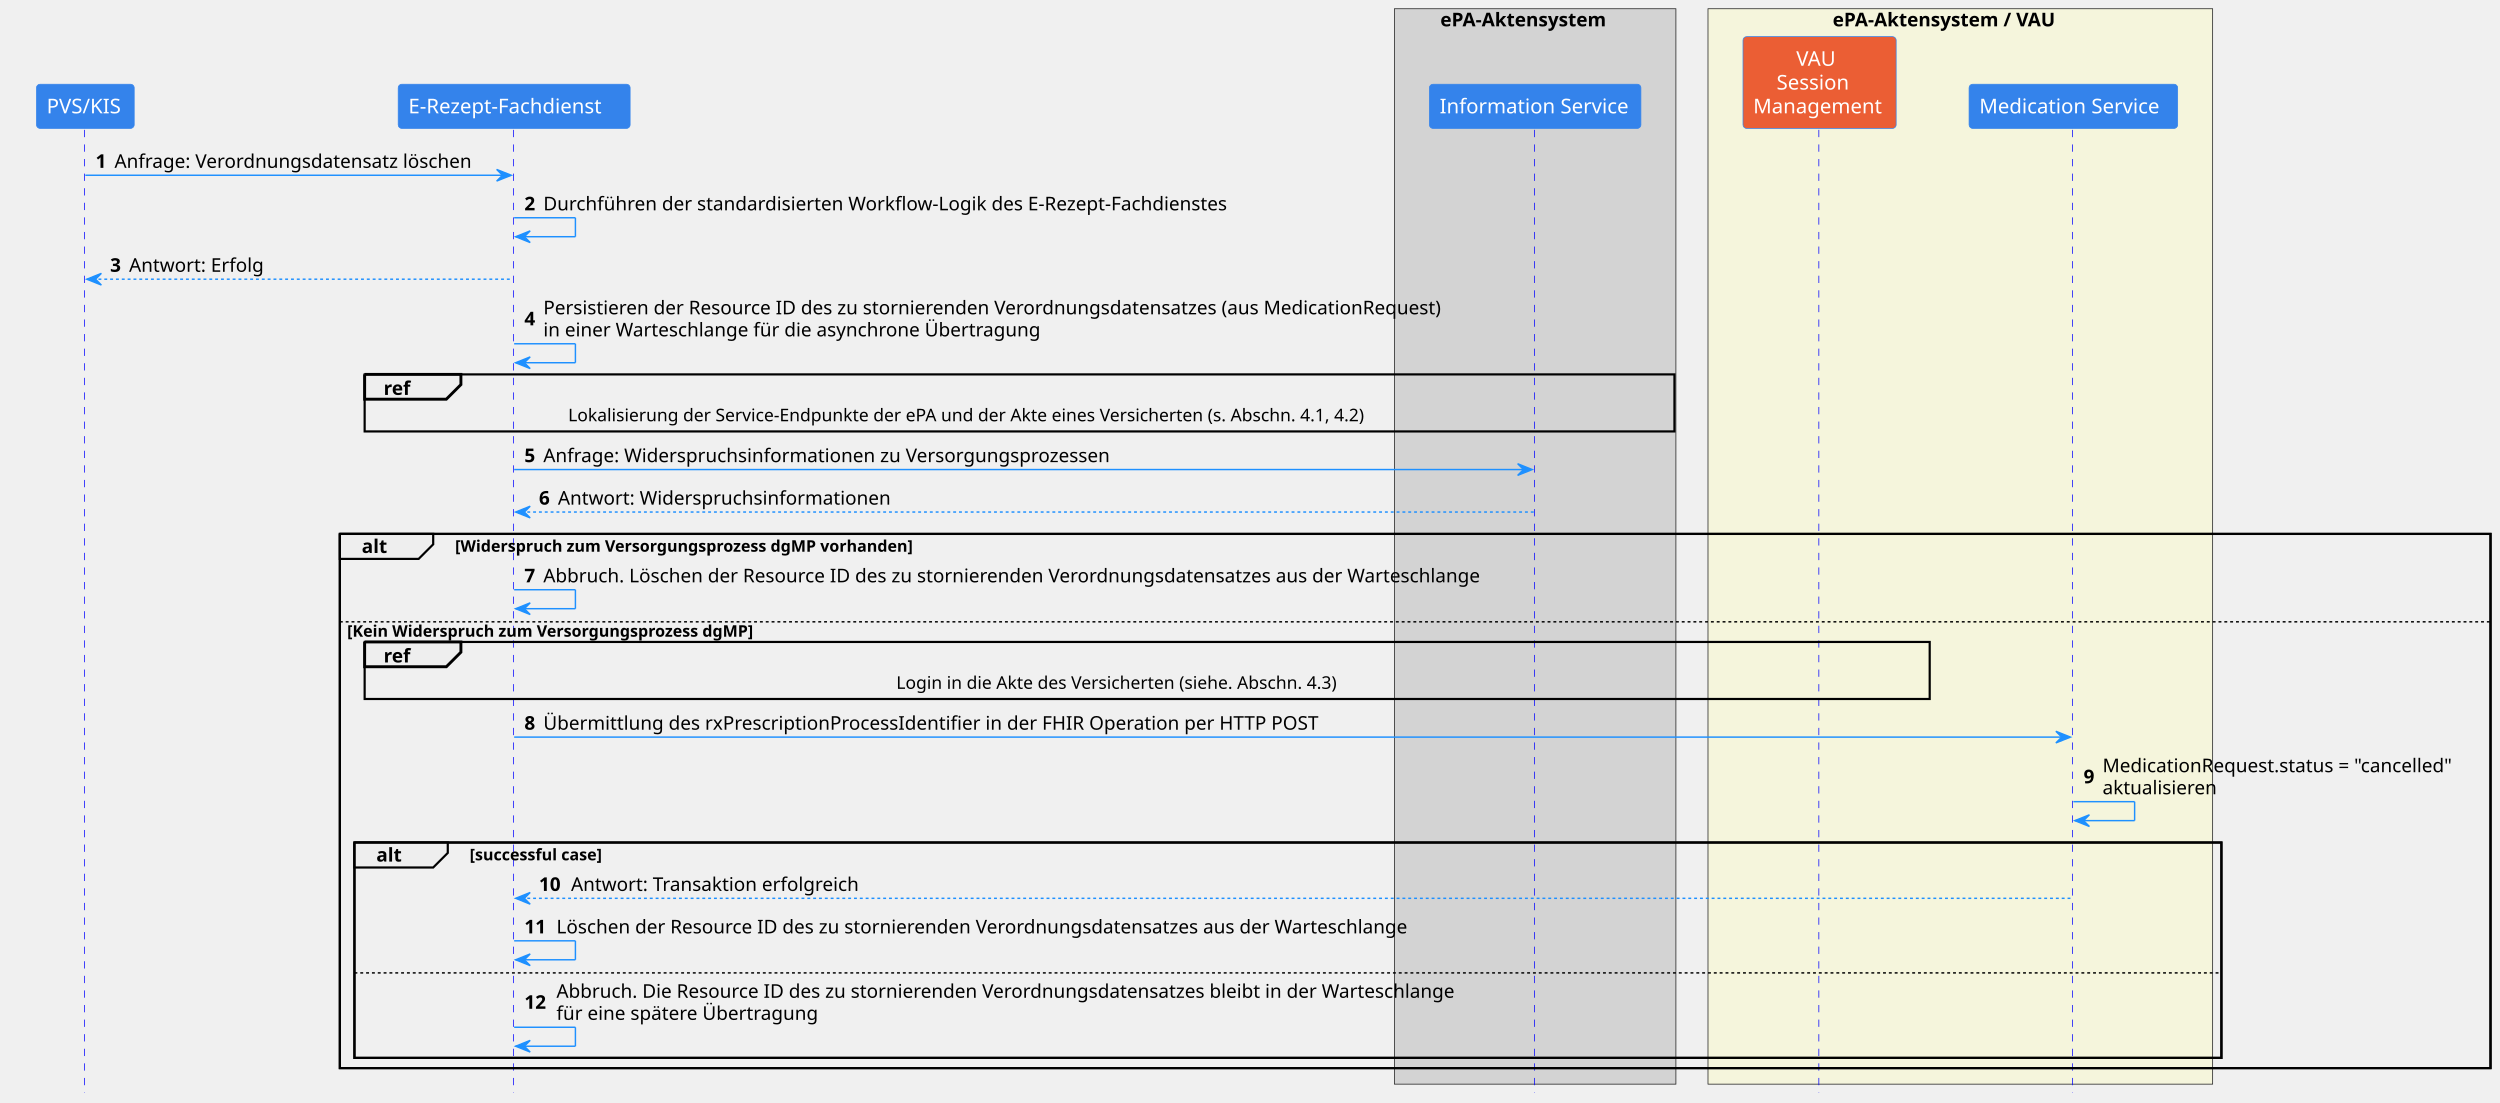
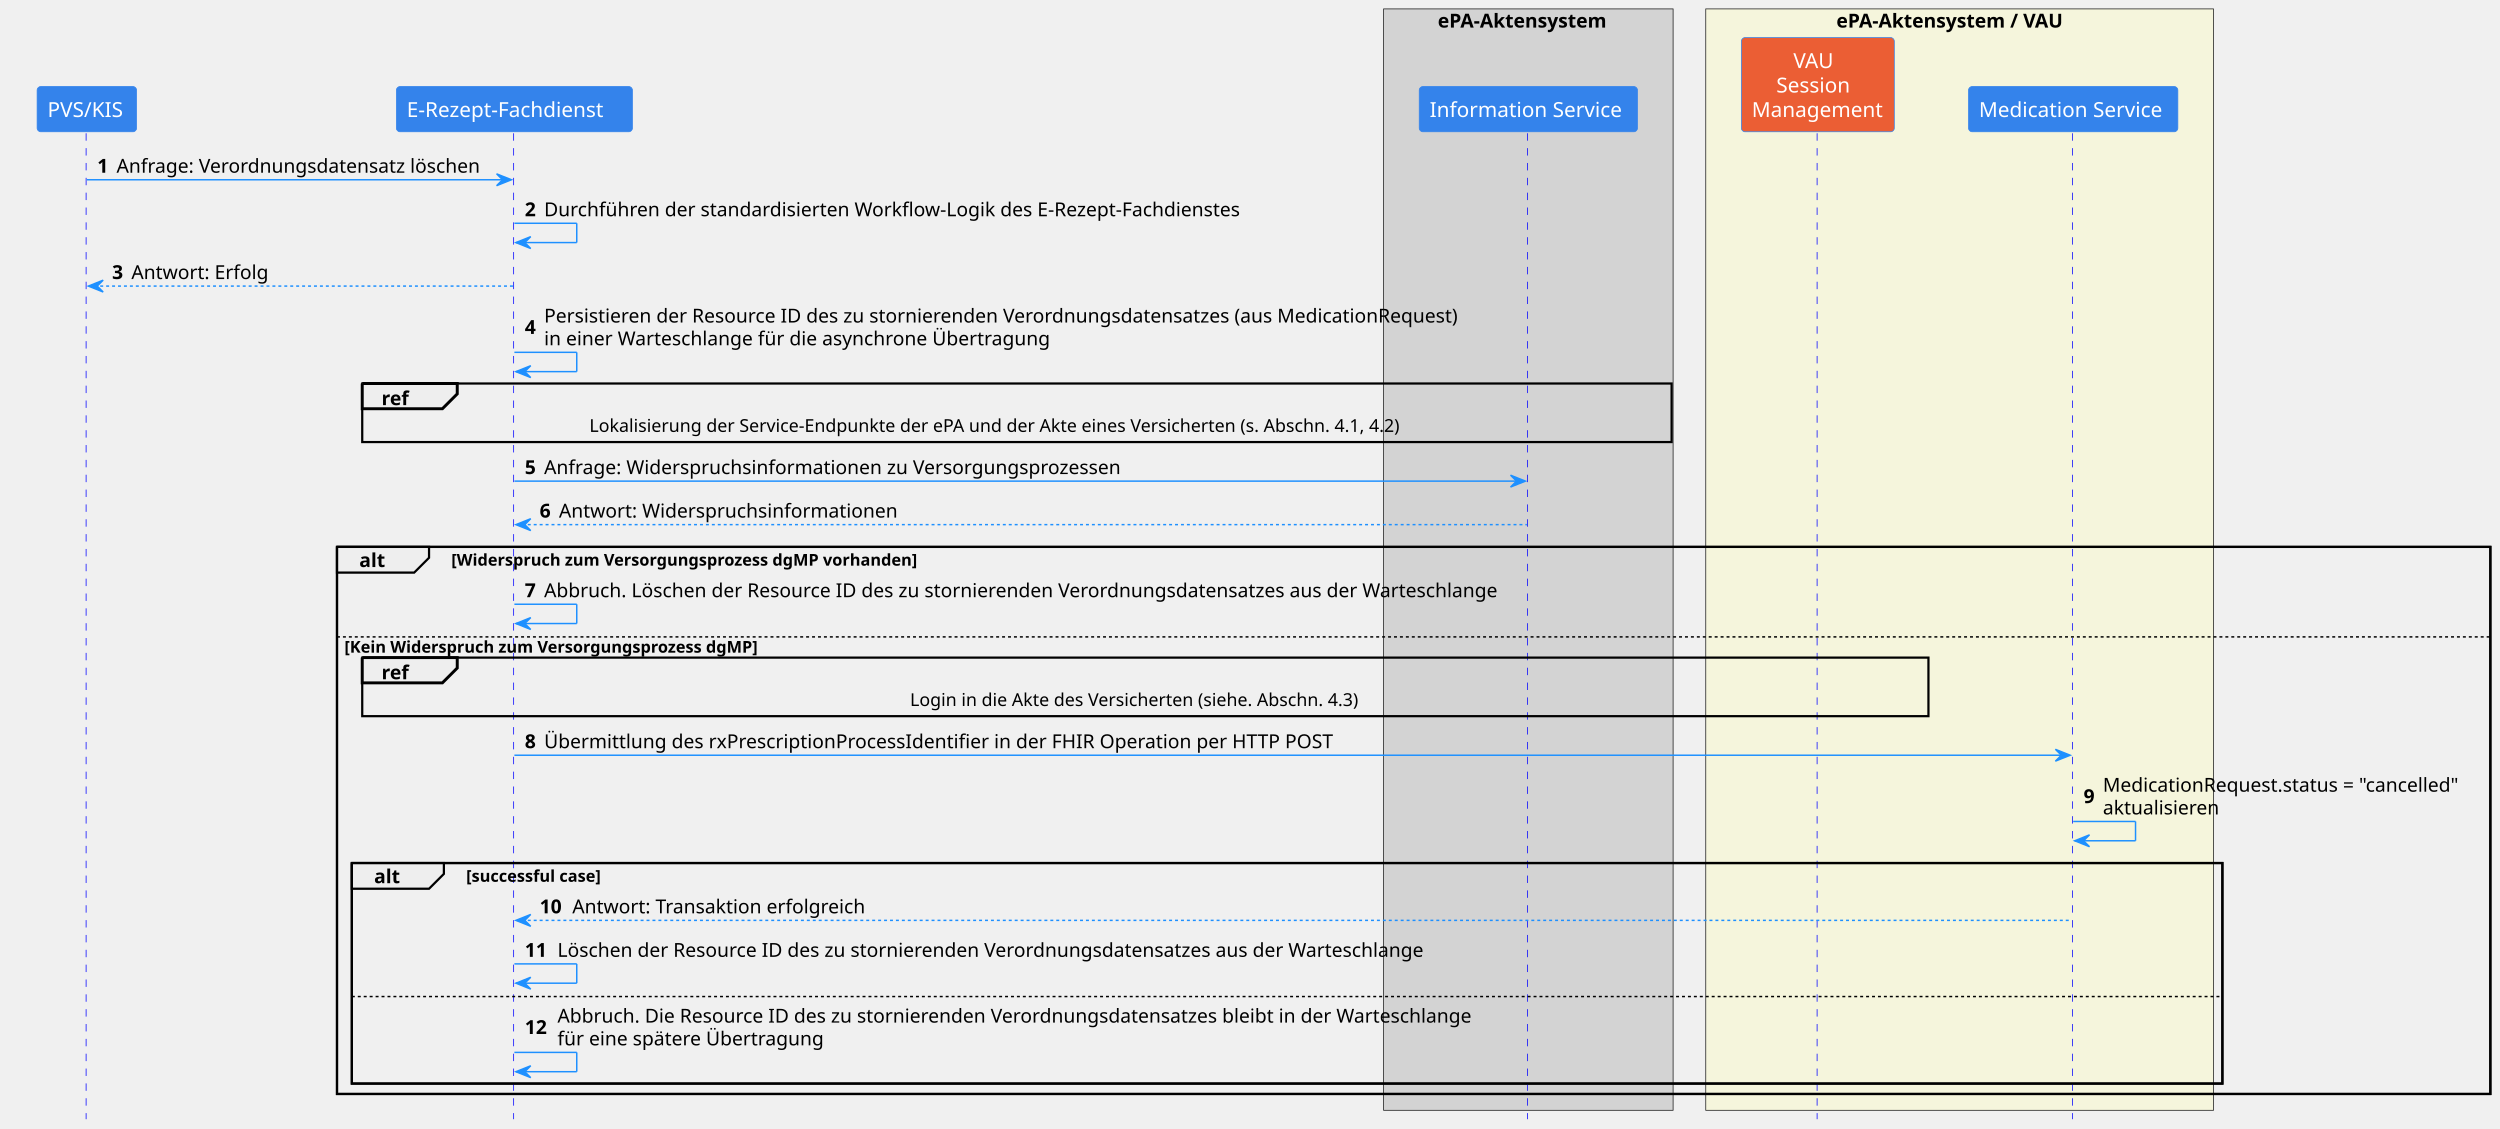
- <svg xmlns="http://www.w3.org/2000/svg" contentStyleType="text/css" height="756px" preserveAspectRatio="none" style="width:1714px;height:756px;background:#FFFFFF;" version="1.1" viewBox="0 0 1714 756" width="1714px" zoomAndPan="magnify">
+ <svg xmlns="http://www.w3.org/2000/svg" contentStyleType="text/css" height="760px" preserveAspectRatio="none" style="width:1684px;height:760px;background:#FFFFFF;" version="1.1" viewBox="0 0 1684 760" width="1684px" zoomAndPan="magnify">
  <defs />
  <g>
-     <rect fill="#D3D3D3" height="737.289" style="stroke:#181818;stroke-width:0.5;" width="193" x="956" y="6" />
-     <text fill="#000000" font-family="sans-serif" font-size="13" font-weight="bold" lengthAdjust="spacing" textLength="130" x="987.5" y="18.067">ePA-Aktensystem</text>
-     <rect fill="#F5F5DC" height="737.289" style="stroke:#181818;stroke-width:0.5;" width="346" x="1171" y="6" />
-     <text fill="#000000" font-family="sans-serif" font-size="13" font-weight="bold" lengthAdjust="spacing" textLength="175" x="1256.5" y="18.067">ePA-Aktensystem / VAU</text>
-     <rect fill="none" height="366.234" style="stroke:#000000;stroke-width:1.5;" width="1474.5" x="233" y="366.055" />
-     <rect fill="none" height="147.664" style="stroke:#000000;stroke-width:1.5;" width="1280" x="243" y="577.625" />
-     <line style="stroke:#0000FF;stroke-width:0.5;stroke-dasharray:5.0,5.0;" x1="58" x2="58" y1="89.023" y2="749.289" />
-     <line style="stroke:#0000FF;stroke-width:0.5;stroke-dasharray:5.0,5.0;" x1="352" x2="352" y1="89.023" y2="749.289" />
-     <line style="stroke:#0000FF;stroke-width:0.5;stroke-dasharray:5.0,5.0;" x1="1052" x2="1052" y1="89.023" y2="749.289" />
-     <line style="stroke:#0000FF;stroke-width:0.5;stroke-dasharray:5.0,5.0;" x1="1247" x2="1247" y1="89.023" y2="749.289" />
-     <line style="stroke:#0000FF;stroke-width:0.5;stroke-dasharray:5.0,5.0;" x1="1421" x2="1421" y1="89.023" y2="749.289" />
-     <rect fill="#3483EB" height="30.297" rx="2.5" ry="2.5" style="stroke:#3483EB;stroke-width:0.5;" width="67" x="25" y="57.727" />
-     <text fill="#FFFFFF" font-family="sans-serif" font-size="14" lengthAdjust="spacing" textLength="53" x="32" y="77.722">PVS/KIS</text>
-     <rect fill="#3483EB" height="30.297" rx="2.5" ry="2.5" style="stroke:#3483EB;stroke-width:0.5;" width="159" x="273" y="57.727" />
-     <text fill="#FFFFFF" font-family="sans-serif" font-size="14" lengthAdjust="spacing" textLength="145" x="280" y="77.722">E-Rezept-Fachdienst</text>
-     <rect fill="#3483EB" height="30.297" rx="2.5" ry="2.5" style="stroke:#3483EB;stroke-width:0.5;" width="145" x="980" y="57.727" />
-     <text fill="#FFFFFF" font-family="sans-serif" font-size="14" lengthAdjust="spacing" textLength="131" x="987" y="77.722">Information Service</text>
-     <rect fill="#EB5E34" height="62.891" rx="2.5" ry="2.5" style="stroke:#3483EB;stroke-width:0.5;" width="105" x="1195" y="25.133" />
-     <text fill="#FFFFFF" font-family="sans-serif" font-size="14" lengthAdjust="spacing" textLength="28" x="1231.5" y="45.128">VAU</text>
-     <text fill="#FFFFFF" font-family="sans-serif" font-size="14" lengthAdjust="spacing" textLength="55" x="1218" y="61.425">Session</text>
-     <text fill="#FFFFFF" font-family="sans-serif" font-size="14" lengthAdjust="spacing" textLength="91" x="1202" y="77.722">Management</text>
-     <rect fill="#3483EB" height="30.297" rx="2.5" ry="2.5" style="stroke:#3483EB;stroke-width:0.5;" width="143" x="1350" y="57.727" />
-     <text fill="#FFFFFF" font-family="sans-serif" font-size="14" lengthAdjust="spacing" textLength="129" x="1357" y="77.722">Medication Service</text>
-     <polygon fill="#1E90FF" points="340.5,116.156,350.5,120.156,340.5,124.156,344.5,120.156" style="stroke:#1E90FF;stroke-width:1.0;" />
-     <line style="stroke:#1E90FF;stroke-width:1.0;" x1="58.5" x2="346.5" y1="120.156" y2="120.156" />
-     <text fill="#000000" font-family="sans-serif" font-size="13" font-weight="bold" lengthAdjust="spacing" textLength="9" x="65.5" y="115.09">1</text>
-     <text fill="#000000" font-family="sans-serif" font-size="13" lengthAdjust="spacing" textLength="257" x="78.5" y="115.09">Anfrage: Verordnungsdatensatz löschen</text>
-     <line style="stroke:#1E90FF;stroke-width:1.0;" x1="352.5" x2="394.5" y1="149.289" y2="149.289" />
-     <line style="stroke:#1E90FF;stroke-width:1.0;" x1="394.5" x2="394.5" y1="149.289" y2="162.289" />
-     <line style="stroke:#1E90FF;stroke-width:1.0;" x1="353.5" x2="394.5" y1="162.289" y2="162.289" />
-     <polygon fill="#1E90FF" points="363.5,158.289,353.5,162.289,363.5,166.289,359.5,162.289" style="stroke:#1E90FF;stroke-width:1.0;" />
-     <text fill="#000000" font-family="sans-serif" font-size="13" font-weight="bold" lengthAdjust="spacing" textLength="9" x="359.5" y="144.223">2</text>
-     <text fill="#000000" font-family="sans-serif" font-size="13" lengthAdjust="spacing" textLength="486" x="372.5" y="144.223">Durchführen der standardisierten Workflow-Logik des E-Rezept-Fachdienstes</text>
-     <polygon fill="#1E90FF" points="69.5,187.422,59.5,191.422,69.5,195.422,65.5,191.422" style="stroke:#1E90FF;stroke-width:1.0;" />
-     <line style="stroke:#1E90FF;stroke-width:1.0;stroke-dasharray:2.0,2.0;" x1="63.5" x2="351.5" y1="191.422" y2="191.422" />
-     <text fill="#000000" font-family="sans-serif" font-size="13" font-weight="bold" lengthAdjust="spacing" textLength="9" x="75.5" y="186.356">3</text>
-     <text fill="#000000" font-family="sans-serif" font-size="13" lengthAdjust="spacing" textLength="93" x="88.5" y="186.356">Antwort: Erfolg</text>
-     <line style="stroke:#1E90FF;stroke-width:1.0;" x1="352.5" x2="394.5" y1="235.688" y2="235.688" />
-     <line style="stroke:#1E90FF;stroke-width:1.0;" x1="394.5" x2="394.5" y1="235.688" y2="248.688" />
-     <line style="stroke:#1E90FF;stroke-width:1.0;" x1="353.5" x2="394.5" y1="248.688" y2="248.688" />
-     <polygon fill="#1E90FF" points="363.5,244.688,353.5,248.688,363.5,252.688,359.5,248.688" style="stroke:#1E90FF;stroke-width:1.0;" />
-     <text fill="#000000" font-family="sans-serif" font-size="13" font-weight="bold" lengthAdjust="spacing" textLength="9" x="359.5" y="223.055">4</text>
-     <text fill="#000000" font-family="sans-serif" font-size="13" lengthAdjust="spacing" textLength="646" x="372.5" y="215.489">Persistieren der Resource ID des zu stornierenden Verordnungsdatensatzes (aus MedicationRequest)</text>
-     <text fill="#000000" font-family="sans-serif" font-size="13" lengthAdjust="spacing" textLength="352" x="372.5" y="230.622">in einer Warteschlange für die asynchrone Übertragung</text>
-     <rect fill="none" height="39.102" style="stroke:#000000;stroke-width:1.5;" width="898" x="250" y="256.688" />
-     <path d="M250,256.688 L316,256.688 L316,263.688 L306,273.688 L250,273.688 L250,256.688 " fill="#EEEEEE" style="stroke:#000000;stroke-width:2.0;" />
-     <text fill="#000000" font-family="sans-serif" font-size="13" font-weight="bold" lengthAdjust="spacing" textLength="21" x="263" y="270.754">ref</text>
-     <text fill="#000000" font-family="sans-serif" font-size="12" lengthAdjust="spacing" textLength="619" x="389.5" y="288.826">Lokalisierung der Service-Endpunkte der ePA und der Akte eines Versicherten (s. Abschn. 4.1, 4.2)</text>
-     <polygon fill="#1E90FF" points="1040.5,317.922,1050.5,321.922,1040.5,325.922,1044.5,321.922" style="stroke:#1E90FF;stroke-width:1.0;" />
-     <line style="stroke:#1E90FF;stroke-width:1.0;" x1="352.5" x2="1046.5" y1="321.922" y2="321.922" />
-     <text fill="#000000" font-family="sans-serif" font-size="13" font-weight="bold" lengthAdjust="spacing" textLength="9" x="359.5" y="316.856">5</text>
-     <text fill="#000000" font-family="sans-serif" font-size="13" lengthAdjust="spacing" textLength="402" x="372.5" y="316.856">Anfrage: Widerspruchsinformationen zu Versorgungsprozessen</text>
-     <polygon fill="#1E90FF" points="363.5,347.055,353.5,351.055,363.5,355.055,359.5,351.055" style="stroke:#1E90FF;stroke-width:1.0;" />
-     <line style="stroke:#1E90FF;stroke-width:1.0;stroke-dasharray:2.0,2.0;" x1="357.5" x2="1051.5" y1="351.055" y2="351.055" />
-     <text fill="#000000" font-family="sans-serif" font-size="13" font-weight="bold" lengthAdjust="spacing" textLength="9" x="369.5" y="345.989">6</text>
-     <text fill="#000000" font-family="sans-serif" font-size="13" lengthAdjust="spacing" textLength="231" x="382.5" y="345.989">Antwort: Widerspruchsinformationen</text>
-     <path d="M233,366.055 L297,366.055 L297,373.188 L287,383.188 L233,383.188 L233,366.055 " fill="#EEEEEE" style="stroke:#000000;stroke-width:1.5;" />
-     <rect fill="none" height="366.234" style="stroke:#000000;stroke-width:1.5;" width="1474.5" x="233" y="366.055" />
-     <text fill="#000000" font-family="sans-serif" font-size="13" font-weight="bold" lengthAdjust="spacing" textLength="19" x="248" y="379.122">alt</text>
-     <text fill="#000000" font-family="sans-serif" font-size="11" font-weight="bold" lengthAdjust="spacing" textLength="366" x="312" y="378.265">[Widerspruch zum Versorgungsprozess dgMP vorhanden]</text>
-     <line style="stroke:#1E90FF;stroke-width:1.0;" x1="352.5" x2="394.5" y1="404.32" y2="404.32" />
-     <line style="stroke:#1E90FF;stroke-width:1.0;" x1="394.5" x2="394.5" y1="404.32" y2="417.32" />
-     <line style="stroke:#1E90FF;stroke-width:1.0;" x1="353.5" x2="394.5" y1="417.32" y2="417.32" />
-     <polygon fill="#1E90FF" points="363.5,413.32,353.5,417.32,363.5,421.32,359.5,417.32" style="stroke:#1E90FF;stroke-width:1.0;" />
-     <text fill="#000000" font-family="sans-serif" font-size="13" font-weight="bold" lengthAdjust="spacing" textLength="9" x="359.5" y="399.254">7</text>
-     <text fill="#000000" font-family="sans-serif" font-size="13" lengthAdjust="spacing" textLength="673" x="372.5" y="399.254">Abbruch. Löschen der Resource ID des zu stornierenden Verordnungsdatensatzes aus der Warteschlange</text>
-     <line style="stroke:#000000;stroke-width:1.0;stroke-dasharray:2.0,2.0;" x1="233" x2="1707.5" y1="426.32" y2="426.32" />
-     <text fill="#000000" font-family="sans-serif" font-size="11" font-weight="bold" lengthAdjust="spacing" textLength="327" x="238" y="436.531">[Kein Widerspruch zum Versorgungsprozess dgMP]</text>
-     <rect fill="none" height="39.102" style="stroke:#000000;stroke-width:1.5;" width="1073" x="250" y="440.125" />
-     <path d="M250,440.125 L316,440.125 L316,447.125 L306,457.125 L250,457.125 L250,440.125 " fill="#EEEEEE" style="stroke:#000000;stroke-width:2.0;" />
-     <text fill="#000000" font-family="sans-serif" font-size="13" font-weight="bold" lengthAdjust="spacing" textLength="21" x="263" y="454.192">ref</text>
-     <text fill="#000000" font-family="sans-serif" font-size="12" lengthAdjust="spacing" textLength="344" x="614.5" y="472.264">Login in die Akte des Versicherten (siehe. Abschn. 4.3)</text>
-     <polygon fill="#1E90FF" points="1409.5,501.359,1419.5,505.359,1409.5,509.359,1413.5,505.359" style="stroke:#1E90FF;stroke-width:1.0;" />
-     <line style="stroke:#1E90FF;stroke-width:1.0;" x1="352.5" x2="1415.5" y1="505.359" y2="505.359" />
-     <text fill="#000000" font-family="sans-serif" font-size="13" font-weight="bold" lengthAdjust="spacing" textLength="9" x="359.5" y="500.293">8</text>
-     <text fill="#000000" font-family="sans-serif" font-size="13" lengthAdjust="spacing" textLength="545" x="372.5" y="500.293">Übermittlung des rxPrescriptionProcessIdentifier in der FHIR Operation per HTTP POST</text>
-     <line style="stroke:#1E90FF;stroke-width:1.0;" x1="1421.5" x2="1463.5" y1="549.625" y2="549.625" />
-     <line style="stroke:#1E90FF;stroke-width:1.0;" x1="1463.5" x2="1463.5" y1="549.625" y2="562.625" />
-     <line style="stroke:#1E90FF;stroke-width:1.0;" x1="1422.5" x2="1463.5" y1="562.625" y2="562.625" />
-     <polygon fill="#1E90FF" points="1432.5,558.625,1422.5,562.625,1432.5,566.625,1428.5,562.625" style="stroke:#1E90FF;stroke-width:1.0;" />
-     <text fill="#000000" font-family="sans-serif" font-size="13" font-weight="bold" lengthAdjust="spacing" textLength="9" x="1428.5" y="536.993">9</text>
-     <text fill="#000000" font-family="sans-serif" font-size="13" lengthAdjust="spacing" textLength="254" x="1441.5" y="529.426">MedicationRequest.status = "cancelled"</text>
-     <text fill="#000000" font-family="sans-serif" font-size="13" lengthAdjust="spacing" textLength="81" x="1441.5" y="544.559">aktualisieren</text>
-     <path d="M243,577.625 L307,577.625 L307,584.758 L297,594.758 L243,594.758 L243,577.625 " fill="#EEEEEE" style="stroke:#000000;stroke-width:1.5;" />
-     <rect fill="none" height="147.664" style="stroke:#000000;stroke-width:1.5;" width="1280" x="243" y="577.625" />
-     <text fill="#000000" font-family="sans-serif" font-size="13" font-weight="bold" lengthAdjust="spacing" textLength="19" x="258" y="590.692">alt</text>
-     <text fill="#000000" font-family="sans-serif" font-size="11" font-weight="bold" lengthAdjust="spacing" textLength="112" x="322" y="589.835">[successful case]</text>
-     <polygon fill="#1E90FF" points="363.5,611.891,353.5,615.891,363.5,619.891,359.5,615.891" style="stroke:#1E90FF;stroke-width:1.0;" />
-     <line style="stroke:#1E90FF;stroke-width:1.0;stroke-dasharray:2.0,2.0;" x1="357.5" x2="1420.5" y1="615.891" y2="615.891" />
-     <text fill="#000000" font-family="sans-serif" font-size="13" font-weight="bold" lengthAdjust="spacing" textLength="18" x="369.5" y="610.825">10</text>
-     <text fill="#000000" font-family="sans-serif" font-size="13" lengthAdjust="spacing" textLength="202" x="391.5" y="610.825">Antwort: Transaktion erfolgreich</text>
-     <line style="stroke:#1E90FF;stroke-width:1.0;" x1="352.5" x2="394.5" y1="645.023" y2="645.023" />
-     <line style="stroke:#1E90FF;stroke-width:1.0;" x1="394.5" x2="394.5" y1="645.023" y2="658.023" />
-     <line style="stroke:#1E90FF;stroke-width:1.0;" x1="353.5" x2="394.5" y1="658.023" y2="658.023" />
-     <polygon fill="#1E90FF" points="363.5,654.023,353.5,658.023,363.5,662.023,359.5,658.023" style="stroke:#1E90FF;stroke-width:1.0;" />
-     <text fill="#000000" font-family="sans-serif" font-size="13" font-weight="bold" lengthAdjust="spacing" textLength="18" x="359.5" y="639.957">11</text>
-     <text fill="#000000" font-family="sans-serif" font-size="13" lengthAdjust="spacing" textLength="612" x="381.5" y="639.957">Löschen der Resource ID des zu stornierenden Verordnungsdatensatzes aus der Warteschlange</text>
-     <line style="stroke:#000000;stroke-width:1.0;stroke-dasharray:2.0,2.0;" x1="243" x2="1523" y1="667.023" y2="667.023" />
-     <line style="stroke:#1E90FF;stroke-width:1.0;" x1="352.5" x2="394.5" y1="704.289" y2="704.289" />
-     <line style="stroke:#1E90FF;stroke-width:1.0;" x1="394.5" x2="394.5" y1="704.289" y2="717.289" />
-     <line style="stroke:#1E90FF;stroke-width:1.0;" x1="353.5" x2="394.5" y1="717.289" y2="717.289" />
-     <polygon fill="#1E90FF" points="363.5,713.289,353.5,717.289,363.5,721.289,359.5,717.289" style="stroke:#1E90FF;stroke-width:1.0;" />
-     <text fill="#000000" font-family="sans-serif" font-size="13" font-weight="bold" lengthAdjust="spacing" textLength="18" x="359.5" y="691.657">12</text>
-     <text fill="#000000" font-family="sans-serif" font-size="13" lengthAdjust="spacing" textLength="643" x="381.5" y="684.09">Abbruch. Die Resource ID des zu stornierenden Verordnungsdatensatzes bleibt in der Warteschlange</text>
-     <text fill="#000000" font-family="sans-serif" font-size="13" lengthAdjust="spacing" textLength="186" x="381.5" y="699.223">für eine spätere Übertragung</text>
+     <rect fill="#D3D3D3" height="741.896" style="stroke:#181818;stroke-width:0.5;" width="195" x="932" y="6" />
+     <text fill="#000000" font-family="sans-serif" font-size="13" font-weight="bold" lengthAdjust="spacing" textLength="122" x="968.5" y="18.568">ePA-Aktensystem</text>
+     <rect fill="#F5F5DC" height="741.896" style="stroke:#181818;stroke-width:0.5;" width="342" x="1149" y="6" />
+     <text fill="#000000" font-family="sans-serif" font-size="13" font-weight="bold" lengthAdjust="spacing" textLength="166" x="1237" y="18.568">ePA-Aktensystem / VAU</text>
+     <rect fill="none" height="368.504" style="stroke:#000000;stroke-width:1.5;" width="1450.5" x="227" y="368.393" />
+     <rect fill="none" height="148.553" style="stroke:#000000;stroke-width:1.5;" width="1260" x="237" y="581.344" />
+     <line style="stroke:#0000FF;stroke-width:0.5;stroke-dasharray:5.0,5.0;" x1="58" x2="58" y1="89.775" y2="753.896" />
+     <line style="stroke:#0000FF;stroke-width:0.5;stroke-dasharray:5.0,5.0;" x1="346" x2="346" y1="89.775" y2="753.896" />
+     <line style="stroke:#0000FF;stroke-width:0.5;stroke-dasharray:5.0,5.0;" x1="1029" x2="1029" y1="89.775" y2="753.896" />
+     <line style="stroke:#0000FF;stroke-width:0.5;stroke-dasharray:5.0,5.0;" x1="1224" x2="1224" y1="89.775" y2="753.896" />
+     <line style="stroke:#0000FF;stroke-width:0.5;stroke-dasharray:5.0,5.0;" x1="1396" x2="1396" y1="89.775" y2="753.896" />
+     <rect fill="#3483EB" height="30.488" rx="2.5" ry="2.5" style="stroke:#3483EB;stroke-width:0.5;" width="67" x="25" y="58.287" />
+     <text fill="#FFFFFF" font-family="sans-serif" font-size="14" lengthAdjust="spacing" textLength="53" x="32" y="78.822">PVS/KIS</text>
+     <rect fill="#3483EB" height="30.488" rx="2.5" ry="2.5" style="stroke:#3483EB;stroke-width:0.5;" width="159" x="267" y="58.287" />
+     <text fill="#FFFFFF" font-family="sans-serif" font-size="14" lengthAdjust="spacing" textLength="145" x="274" y="78.822">E-Rezept-Fachdienst</text>
+     <rect fill="#3483EB" height="30.488" rx="2.5" ry="2.5" style="stroke:#3483EB;stroke-width:0.5;" width="147" x="956" y="58.287" />
+     <text fill="#FFFFFF" font-family="sans-serif" font-size="14" lengthAdjust="spacing" textLength="133" x="963" y="78.822">Information Service</text>
+     <rect fill="#EB5E34" height="63.465" rx="2.5" ry="2.5" style="stroke:#3483EB;stroke-width:0.5;" width="103" x="1173" y="25.311" />
+     <text fill="#FFFFFF" font-family="sans-serif" font-size="14" lengthAdjust="spacing" textLength="29" x="1208" y="45.846">VAU</text>
+     <text fill="#FFFFFF" font-family="sans-serif" font-size="14" lengthAdjust="spacing" textLength="52" x="1196.5" y="62.334">Session</text>
+     <text fill="#FFFFFF" font-family="sans-serif" font-size="14" lengthAdjust="spacing" textLength="89" x="1180" y="78.822">Management</text>
+     <rect fill="#3483EB" height="30.488" rx="2.5" ry="2.5" style="stroke:#3483EB;stroke-width:0.5;" width="141" x="1326" y="58.287" />
+     <text fill="#FFFFFF" font-family="sans-serif" font-size="14" lengthAdjust="spacing" textLength="127" x="1333" y="78.822">Medication Service</text>
+     <polygon fill="#1E90FF" points="334.5,117.086,344.5,121.086,334.5,125.086,338.5,121.086" style="stroke:#1E90FF;stroke-width:1.0;" />
+     <line style="stroke:#1E90FF;stroke-width:1.0;" x1="58.5" x2="340.5" y1="121.086" y2="121.086" />
+     <text fill="#000000" font-family="sans-serif" font-size="13" font-weight="bold" lengthAdjust="spacing" textLength="9" x="65.5" y="116.344">1</text>
+     <text fill="#000000" font-family="sans-serif" font-size="13" lengthAdjust="spacing" textLength="251" x="78.5" y="116.344">Anfrage: Verordnungsdatensatz löschen</text>
+     <line style="stroke:#1E90FF;stroke-width:1.0;" x1="346.5" x2="388.5" y1="150.397" y2="150.397" />
+     <line style="stroke:#1E90FF;stroke-width:1.0;" x1="388.5" x2="388.5" y1="150.397" y2="163.397" />
+     <line style="stroke:#1E90FF;stroke-width:1.0;" x1="347.5" x2="388.5" y1="163.397" y2="163.397" />
+     <polygon fill="#1E90FF" points="357.5,159.397,347.5,163.397,357.5,167.397,353.5,163.397" style="stroke:#1E90FF;stroke-width:1.0;" />
+     <text fill="#000000" font-family="sans-serif" font-size="13" font-weight="bold" lengthAdjust="spacing" textLength="9" x="353.5" y="145.654">2</text>
+     <text fill="#000000" font-family="sans-serif" font-size="13" lengthAdjust="spacing" textLength="492" x="366.5" y="145.654">Durchführen der standardisierten Workflow-Logik des E-Rezept-Fachdienstes</text>
+     <polygon fill="#1E90FF" points="69.5,188.707,59.5,192.707,69.5,196.707,65.5,192.707" style="stroke:#1E90FF;stroke-width:1.0;" />
+     <line style="stroke:#1E90FF;stroke-width:1.0;stroke-dasharray:2.0,2.0;" x1="63.5" x2="345.5" y1="192.707" y2="192.707" />
+     <text fill="#000000" font-family="sans-serif" font-size="13" font-weight="bold" lengthAdjust="spacing" textLength="9" x="75.5" y="187.965">3</text>
+     <text fill="#000000" font-family="sans-serif" font-size="13" lengthAdjust="spacing" textLength="95" x="88.5" y="187.965">Antwort: Erfolg</text>
+     <line style="stroke:#1E90FF;stroke-width:1.0;" x1="346.5" x2="388.5" y1="237.328" y2="237.328" />
+     <line style="stroke:#1E90FF;stroke-width:1.0;" x1="388.5" x2="388.5" y1="237.328" y2="250.328" />
+     <line style="stroke:#1E90FF;stroke-width:1.0;" x1="347.5" x2="388.5" y1="250.328" y2="250.328" />
+     <polygon fill="#1E90FF" points="357.5,246.328,347.5,250.328,357.5,254.328,353.5,250.328" style="stroke:#1E90FF;stroke-width:1.0;" />
+     <text fill="#000000" font-family="sans-serif" font-size="13" font-weight="bold" lengthAdjust="spacing" textLength="9" x="353.5" y="224.931">4</text>
+     <text fill="#000000" font-family="sans-serif" font-size="13" lengthAdjust="spacing" textLength="628" x="366.5" y="217.275">Persistieren der Resource ID des zu stornierenden Verordnungsdatensatzes (aus MedicationRequest)</text>
+     <text fill="#000000" font-family="sans-serif" font-size="13" lengthAdjust="spacing" textLength="345" x="366.5" y="232.586">in einer Warteschlange für die asynchrone Übertragung</text>
+     <rect fill="none" height="39.443" style="stroke:#000000;stroke-width:1.5;" width="882" x="244" y="258.328" />
+     <path d="M244,258.328 L308,258.328 L308,265.328 L298,275.328 L244,275.328 L244,258.328 " fill="#EEEEEE" style="stroke:#000000;stroke-width:2.0;" />
+     <text fill="#000000" font-family="sans-serif" font-size="13" font-weight="bold" lengthAdjust="spacing" textLength="19" x="257" y="272.897">ref</text>
+     <text fill="#000000" font-family="sans-serif" font-size="12" lengthAdjust="spacing" textLength="576" x="397" y="290.93">Lokalisierung der Service-Endpunkte der ePA und der Akte eines Versicherten (s. Abschn. 4.1, 4.2)</text>
+     <polygon fill="#1E90FF" points="1017.5,320.082,1027.5,324.082,1017.5,328.082,1021.5,324.082" style="stroke:#1E90FF;stroke-width:1.0;" />
+     <line style="stroke:#1E90FF;stroke-width:1.0;" x1="346.5" x2="1023.5" y1="324.082" y2="324.082" />
+     <text fill="#000000" font-family="sans-serif" font-size="13" font-weight="bold" lengthAdjust="spacing" textLength="9" x="353.5" y="319.34">5</text>
+     <text fill="#000000" font-family="sans-serif" font-size="13" lengthAdjust="spacing" textLength="397" x="366.5" y="319.34">Anfrage: Widerspruchsinformationen zu Versorgungsprozessen</text>
+     <polygon fill="#1E90FF" points="357.5,349.393,347.5,353.393,357.5,357.393,353.5,353.393" style="stroke:#1E90FF;stroke-width:1.0;" />
+     <line style="stroke:#1E90FF;stroke-width:1.0;stroke-dasharray:2.0,2.0;" x1="351.5" x2="1028.5" y1="353.393" y2="353.393" />
+     <text fill="#000000" font-family="sans-serif" font-size="13" font-weight="bold" lengthAdjust="spacing" textLength="9" x="363.5" y="348.65">6</text>
+     <text fill="#000000" font-family="sans-serif" font-size="13" lengthAdjust="spacing" textLength="232" x="376.5" y="348.65">Antwort: Widerspruchsinformationen</text>
+     <path d="M227,368.393 L289,368.393 L289,375.703 L279,385.703 L227,385.703 L227,368.393 " fill="#EEEEEE" style="stroke:#000000;stroke-width:1.5;" />
+     <rect fill="none" height="368.504" style="stroke:#000000;stroke-width:1.5;" width="1450.5" x="227" y="368.393" />
+     <text fill="#000000" font-family="sans-serif" font-size="13" font-weight="bold" lengthAdjust="spacing" textLength="17" x="242" y="381.961">alt</text>
+     <text fill="#000000" font-family="sans-serif" font-size="11" font-weight="bold" lengthAdjust="spacing" textLength="322" x="304" y="381.027">[Widerspruch zum Versorgungsprozess dgMP vorhanden]</text>
+     <line style="stroke:#1E90FF;stroke-width:1.0;" x1="346.5" x2="388.5" y1="407.014" y2="407.014" />
+     <line style="stroke:#1E90FF;stroke-width:1.0;" x1="388.5" x2="388.5" y1="407.014" y2="420.014" />
+     <line style="stroke:#1E90FF;stroke-width:1.0;" x1="347.5" x2="388.5" y1="420.014" y2="420.014" />
+     <polygon fill="#1E90FF" points="357.5,416.014,347.5,420.014,357.5,424.014,353.5,420.014" style="stroke:#1E90FF;stroke-width:1.0;" />
+     <text fill="#000000" font-family="sans-serif" font-size="13" font-weight="bold" lengthAdjust="spacing" textLength="9" x="353.5" y="402.272">7</text>
+     <text fill="#000000" font-family="sans-serif" font-size="13" lengthAdjust="spacing" textLength="656" x="366.5" y="402.272">Abbruch. Löschen der Resource ID des zu stornierenden Verordnungsdatensatzes aus der Warteschlange</text>
+     <line style="stroke:#000000;stroke-width:1.0;stroke-dasharray:2.0,2.0;" x1="227" x2="1677.5" y1="429.014" y2="429.014" />
+     <text fill="#000000" font-family="sans-serif" font-size="11" font-weight="bold" lengthAdjust="spacing" textLength="288" x="232" y="439.648">[Kein Widerspruch zum Versorgungsprozess dgMP]</text>
+     <rect fill="none" height="39.443" style="stroke:#000000;stroke-width:1.5;" width="1055" x="244" y="442.969" />
+     <path d="M244,442.969 L308,442.969 L308,449.969 L298,459.969 L244,459.969 L244,442.969 " fill="#EEEEEE" style="stroke:#000000;stroke-width:2.0;" />
+     <text fill="#000000" font-family="sans-serif" font-size="13" font-weight="bold" lengthAdjust="spacing" textLength="19" x="257" y="457.537">ref</text>
+     <text fill="#000000" font-family="sans-serif" font-size="12" lengthAdjust="spacing" textLength="317" x="613" y="475.57">Login in die Akte des Versicherten (siehe. Abschn. 4.3)</text>
+     <polygon fill="#1E90FF" points="1384.5,504.723,1394.5,508.723,1384.5,512.723,1388.5,508.723" style="stroke:#1E90FF;stroke-width:1.0;" />
+     <line style="stroke:#1E90FF;stroke-width:1.0;" x1="346.5" x2="1390.5" y1="508.723" y2="508.723" />
+     <text fill="#000000" font-family="sans-serif" font-size="13" font-weight="bold" lengthAdjust="spacing" textLength="9" x="353.5" y="503.981">8</text>
+     <text fill="#000000" font-family="sans-serif" font-size="13" lengthAdjust="spacing" textLength="542" x="366.5" y="503.981">Übermittlung des rxPrescriptionProcessIdentifier in der FHIR Operation per HTTP POST</text>
+     <line style="stroke:#1E90FF;stroke-width:1.0;" x1="1396.5" x2="1438.5" y1="553.344" y2="553.344" />
+     <line style="stroke:#1E90FF;stroke-width:1.0;" x1="1438.5" x2="1438.5" y1="553.344" y2="566.344" />
+     <line style="stroke:#1E90FF;stroke-width:1.0;" x1="1397.5" x2="1438.5" y1="566.344" y2="566.344" />
+     <polygon fill="#1E90FF" points="1407.5,562.344,1397.5,566.344,1407.5,570.344,1403.5,566.344" style="stroke:#1E90FF;stroke-width:1.0;" />
+     <text fill="#000000" font-family="sans-serif" font-size="13" font-weight="bold" lengthAdjust="spacing" textLength="9" x="1403.5" y="540.946">9</text>
+     <text fill="#000000" font-family="sans-serif" font-size="13" lengthAdjust="spacing" textLength="249" x="1416.5" y="533.291">MedicationRequest.status = "cancelled"</text>
+     <text fill="#000000" font-family="sans-serif" font-size="13" lengthAdjust="spacing" textLength="81" x="1416.5" y="548.602">aktualisieren</text>
+     <path d="M237,581.344 L299,581.344 L299,588.654 L289,598.654 L237,598.654 L237,581.344 " fill="#EEEEEE" style="stroke:#000000;stroke-width:1.5;" />
+     <rect fill="none" height="148.553" style="stroke:#000000;stroke-width:1.5;" width="1260" x="237" y="581.344" />
+     <text fill="#000000" font-family="sans-serif" font-size="13" font-weight="bold" lengthAdjust="spacing" textLength="17" x="252" y="594.912">alt</text>
+     <text fill="#000000" font-family="sans-serif" font-size="11" font-weight="bold" lengthAdjust="spacing" textLength="95" x="314" y="593.979">[successful case]</text>
+     <polygon fill="#1E90FF" points="357.5,615.965,347.5,619.965,357.5,623.965,353.5,619.965" style="stroke:#1E90FF;stroke-width:1.0;" />
+     <line style="stroke:#1E90FF;stroke-width:1.0;stroke-dasharray:2.0,2.0;" x1="351.5" x2="1395.5" y1="619.965" y2="619.965" />
+     <text fill="#000000" font-family="sans-serif" font-size="13" font-weight="bold" lengthAdjust="spacing" textLength="18" x="363.5" y="615.223">10</text>
+     <text fill="#000000" font-family="sans-serif" font-size="13" lengthAdjust="spacing" textLength="205" x="385.5" y="615.223">Antwort: Transaktion erfolgreich</text>
+     <line style="stroke:#1E90FF;stroke-width:1.0;" x1="346.5" x2="388.5" y1="649.275" y2="649.275" />
+     <line style="stroke:#1E90FF;stroke-width:1.0;" x1="388.5" x2="388.5" y1="649.275" y2="662.275" />
+     <line style="stroke:#1E90FF;stroke-width:1.0;" x1="347.5" x2="388.5" y1="662.275" y2="662.275" />
+     <polygon fill="#1E90FF" points="357.5,658.275,347.5,662.275,357.5,666.275,353.5,662.275" style="stroke:#1E90FF;stroke-width:1.0;" />
+     <text fill="#000000" font-family="sans-serif" font-size="13" font-weight="bold" lengthAdjust="spacing" textLength="18" x="353.5" y="644.533">11</text>
+     <text fill="#000000" font-family="sans-serif" font-size="13" lengthAdjust="spacing" textLength="595" x="375.5" y="644.533">Löschen der Resource ID des zu stornierenden Verordnungsdatensatzes aus der Warteschlange</text>
+     <line style="stroke:#000000;stroke-width:1.0;stroke-dasharray:2.0,2.0;" x1="237" x2="1497" y1="671.275" y2="671.275" />
+     <line style="stroke:#1E90FF;stroke-width:1.0;" x1="346.5" x2="388.5" y1="708.896" y2="708.896" />
+     <line style="stroke:#1E90FF;stroke-width:1.0;" x1="388.5" x2="388.5" y1="708.896" y2="721.896" />
+     <line style="stroke:#1E90FF;stroke-width:1.0;" x1="347.5" x2="388.5" y1="721.896" y2="721.896" />
+     <polygon fill="#1E90FF" points="357.5,717.896,347.5,721.896,357.5,725.896,353.5,721.896" style="stroke:#1E90FF;stroke-width:1.0;" />
+     <text fill="#000000" font-family="sans-serif" font-size="13" font-weight="bold" lengthAdjust="spacing" textLength="18" x="353.5" y="696.499">12</text>
+     <text fill="#000000" font-family="sans-serif" font-size="13" lengthAdjust="spacing" textLength="631" x="375.5" y="688.844">Abbruch. Die Resource ID des zu stornierenden Verordnungsdatensatzes bleibt in der Warteschlange</text>
+     <text fill="#000000" font-family="sans-serif" font-size="13" lengthAdjust="spacing" textLength="180" x="375.5" y="704.154">für eine spätere Übertragung</text>
  </g>
</svg>
